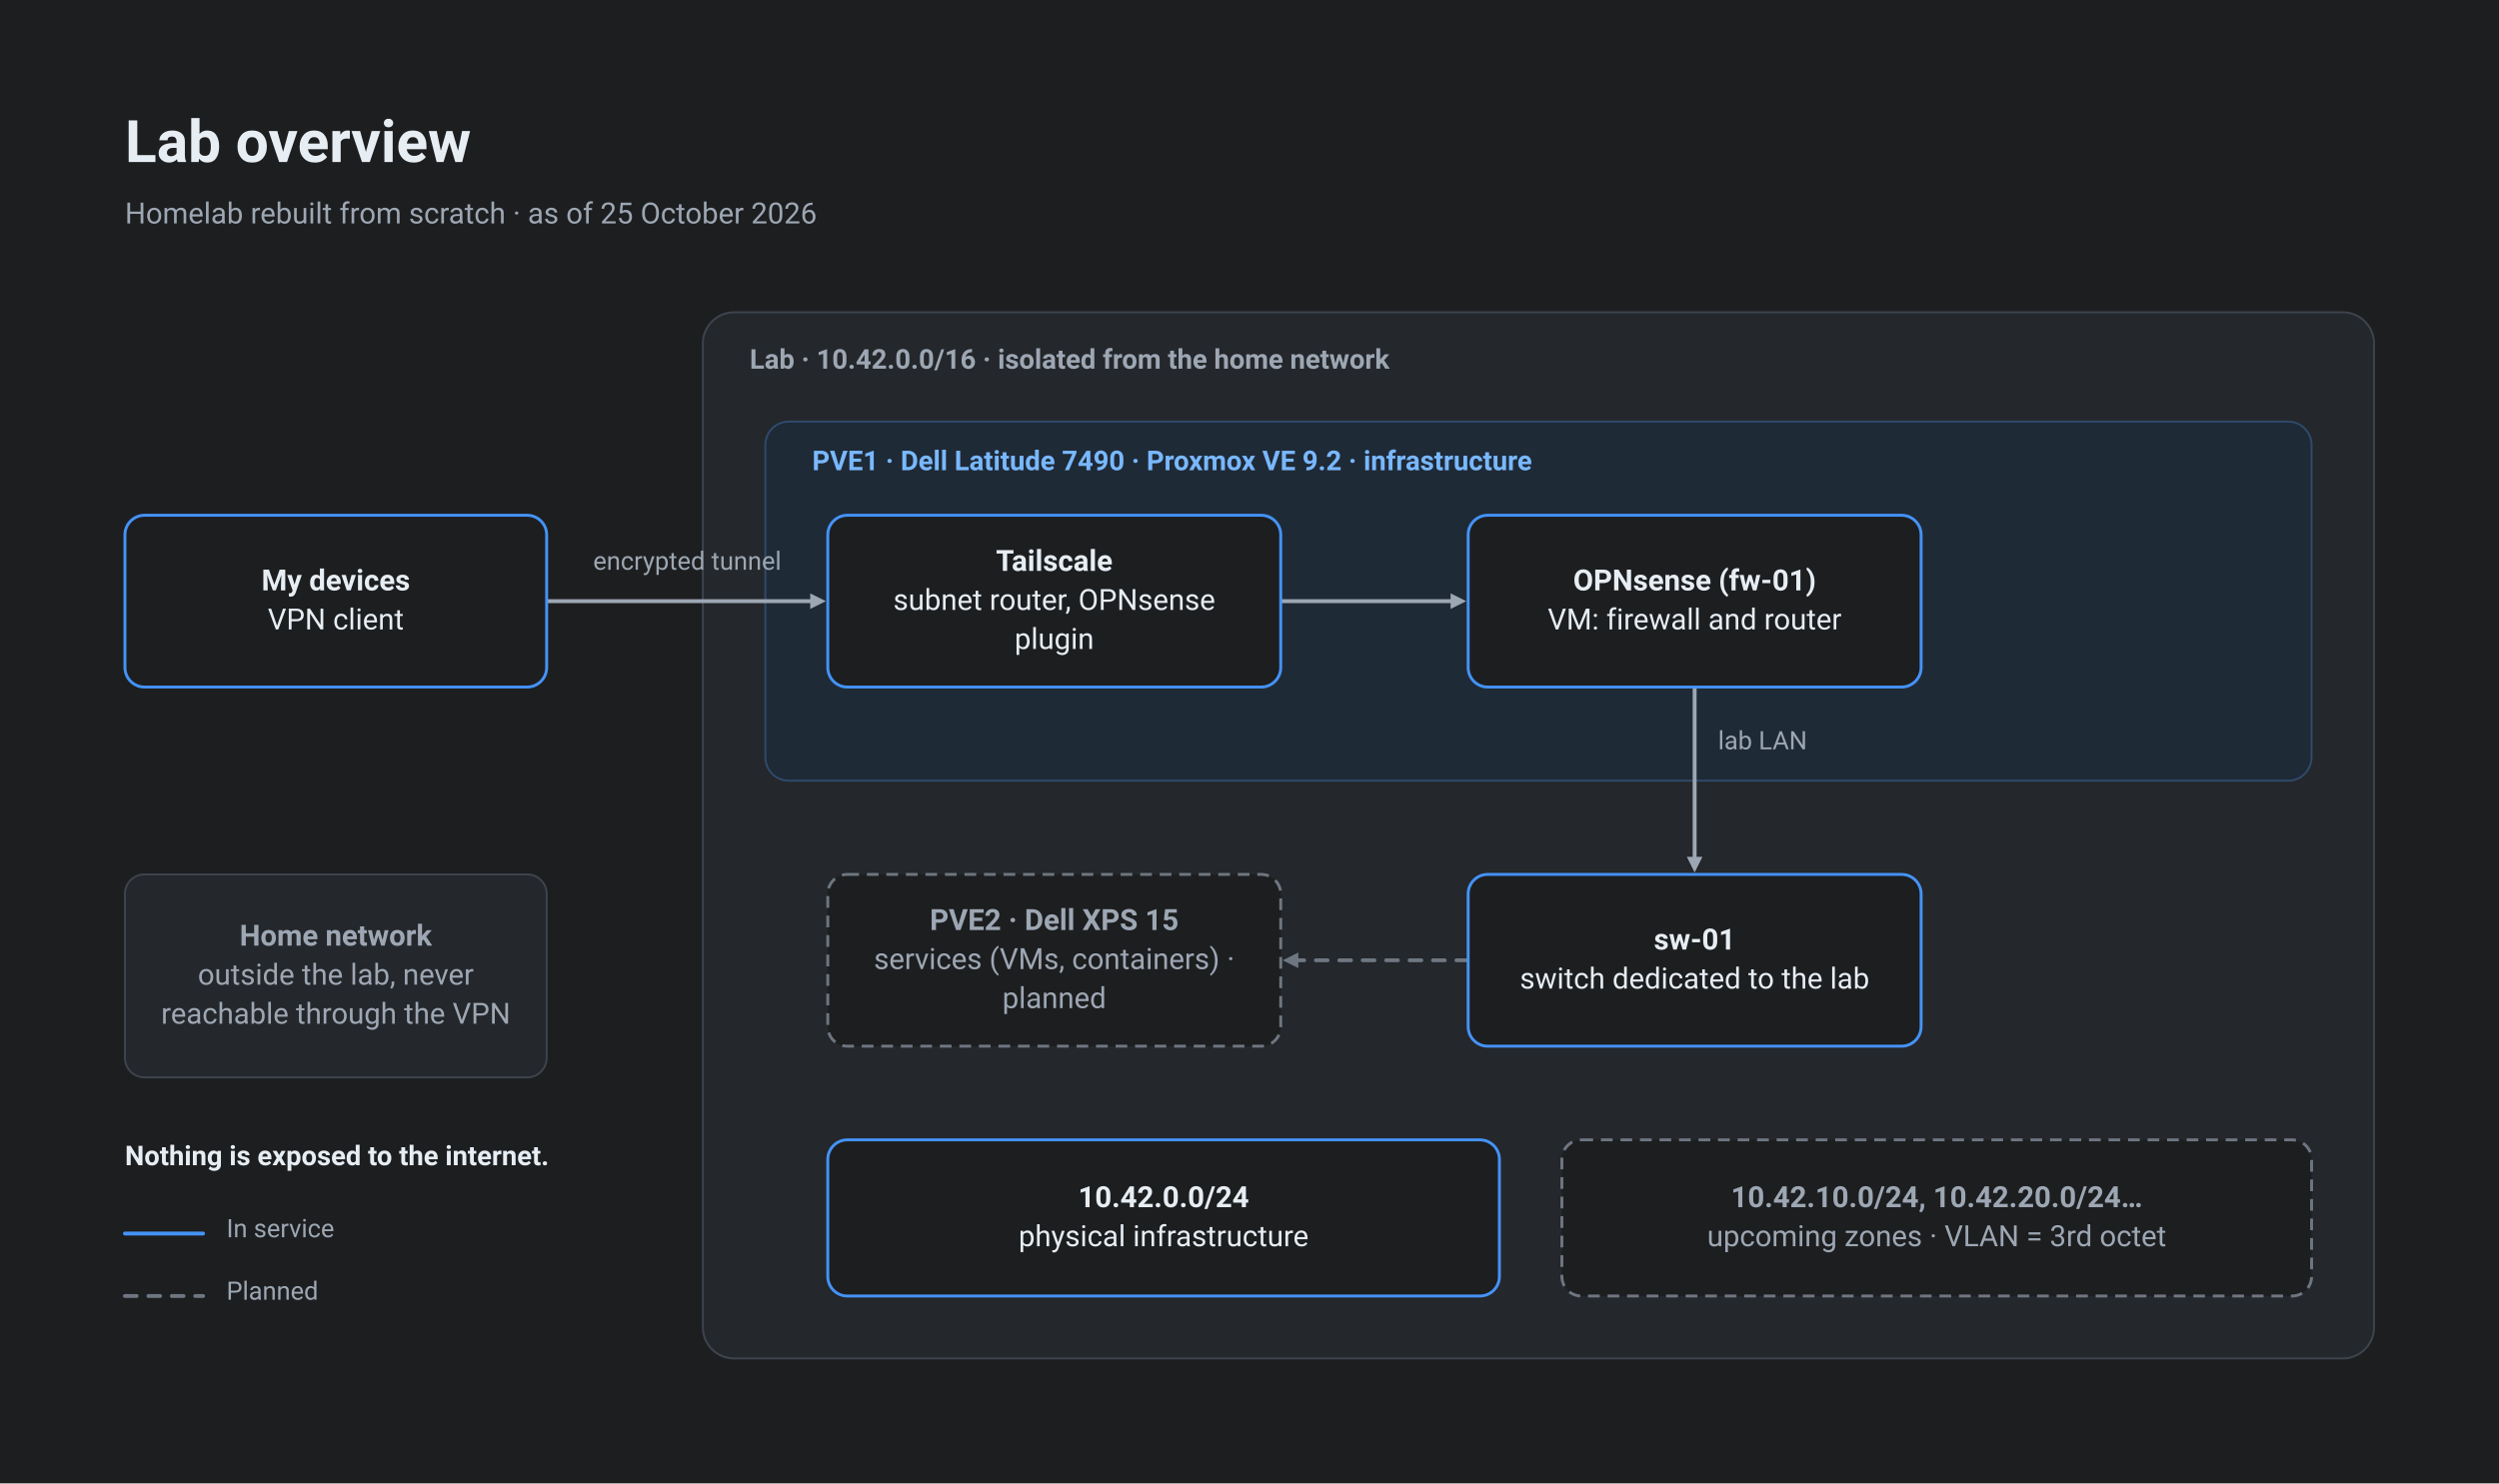
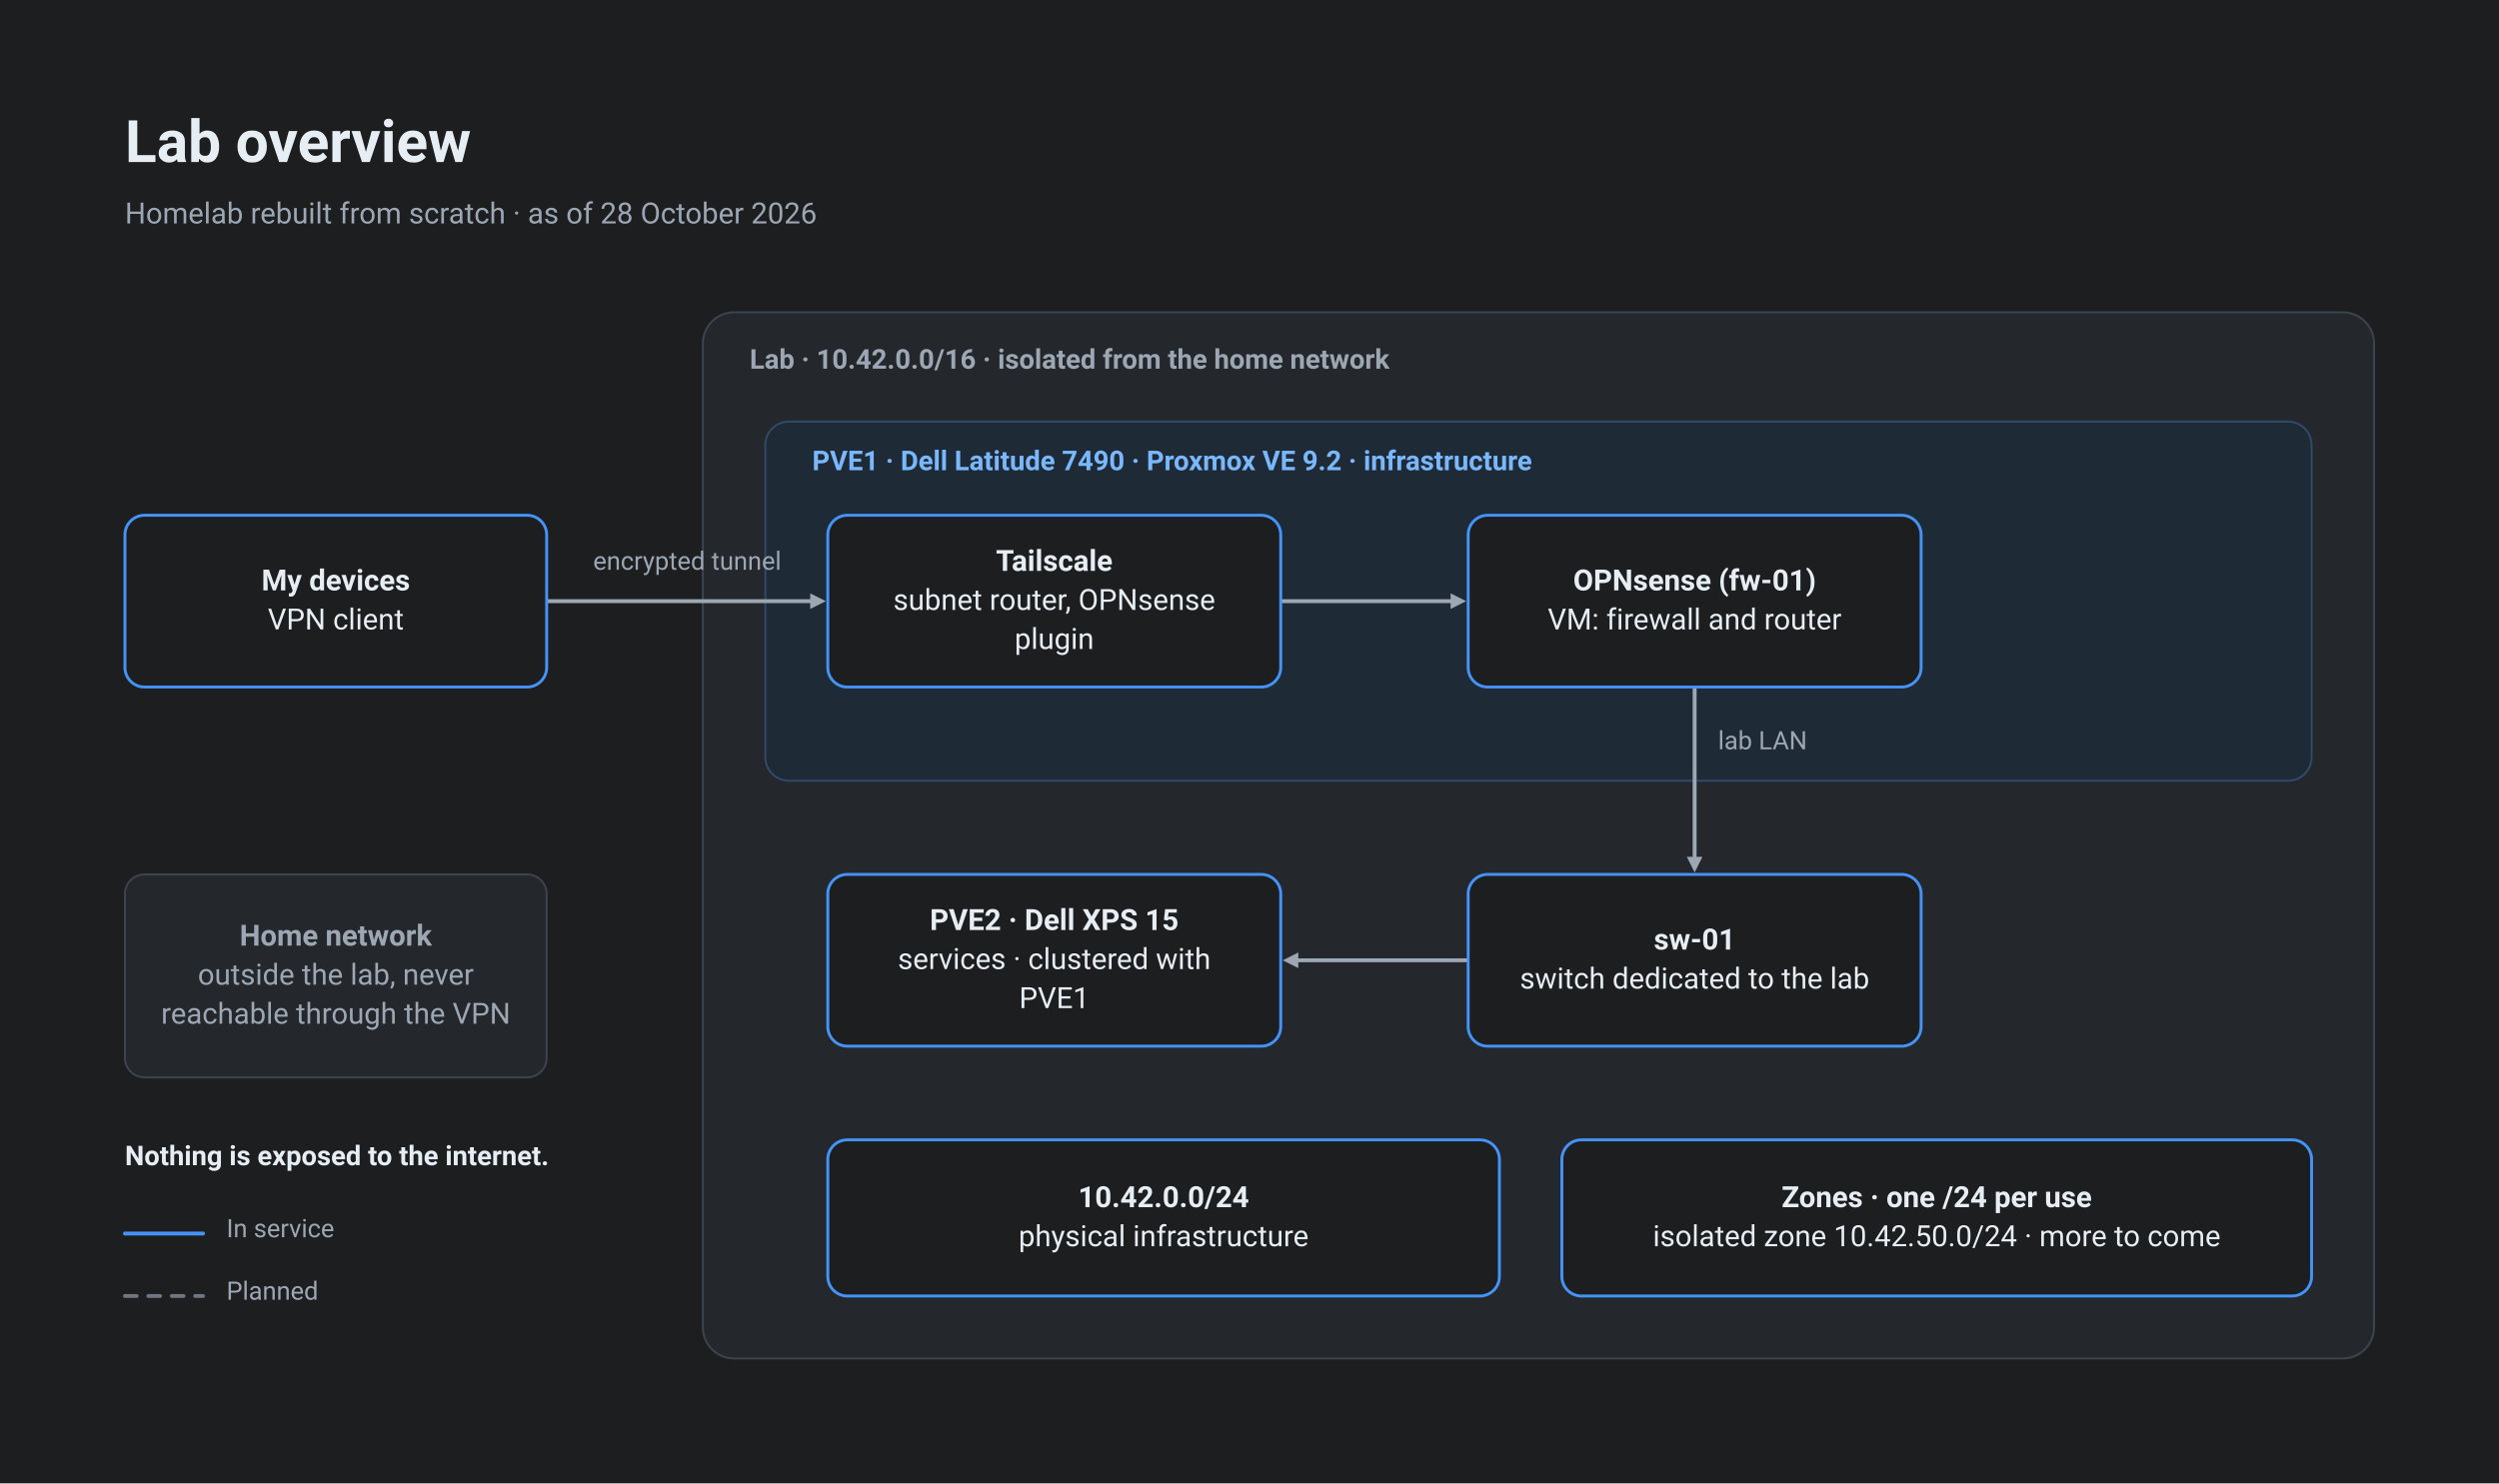
<svg xmlns="http://www.w3.org/2000/svg" width="1280" height="760" viewBox="0 0 1280 760" role="img" aria-label="Lab overview" font-family="system-ui, -apple-system, 'Segoe UI', Roboto, Helvetica, Arial, sans-serif">
  <rect width="1280" height="760" fill="#1d1e20" />
  <rect x="360" y="160" width="856" height="536" rx="16" fill="#24272b" stroke="#3d444d" stroke-width="1" />
  <rect x="392" y="216" width="792" height="184" rx="12" fill="#1f2a37" stroke="#2f4a6b" stroke-width="1" />
  <svg x="280" y="304" overflow="visible" width="143" height="8" viewBox="0 0 143 8" preserveAspectRatio="none" style="fill: none; stroke: #9da7b3; stroke-width: 2; stroke-linecap: round; stroke-linejoin: round">
    <defs>
      <marker id="dc-arrow-head-filled-1" orient="auto" markerWidth="5" markerHeight="5" refX="2" refY="2" overflow="visible">
        <path d="M0 0 L4 2 L0 4 Z" fill="#9da7b3" stroke="none" style="stroke: none; fill: #9da7b3; fill: context-stroke" />
      </marker>
    </defs>
    <path d="M 0 4 L 139 4" marker-end="url(#dc-arrow-head-filled-1)" />
  </svg>
  <svg x="656" y="304" overflow="visible" width="95" height="8" viewBox="0 0 95 8" preserveAspectRatio="none" style="fill: none; stroke: #9da7b3; stroke-width: 2; stroke-linecap: round; stroke-linejoin: round">
    <defs>
      <marker id="dc-arrow-head-filled-2" orient="auto" markerWidth="5" markerHeight="5" refX="2" refY="2" overflow="visible">
        <path d="M0 0 L4 2 L0 4 Z" fill="#9da7b3" stroke="none" style="stroke: none; fill: #9da7b3; fill: context-stroke" />
      </marker>
    </defs>
    <path d="M 0 4 L 91 4" marker-end="url(#dc-arrow-head-filled-2)" />
  </svg>
  <svg x="864" y="352" overflow="visible" width="8" height="95" viewBox="0 0 8 95" preserveAspectRatio="none" style="fill: none; stroke: #9da7b3; stroke-width: 2; stroke-linecap: round; stroke-linejoin: round">
    <defs>
      <marker id="dc-arrow-head-filled-3" orient="auto" markerWidth="5" markerHeight="5" refX="2" refY="2" overflow="visible">
        <path d="M0 0 L4 2 L0 4 Z" fill="#9da7b3" stroke="none" style="stroke: none; fill: #9da7b3; fill: context-stroke" />
      </marker>
    </defs>
    <path d="M 4 0 L 4 91" marker-end="url(#dc-arrow-head-filled-3)" />
  </svg>
-   <svg x="657" y="488" overflow="visible" width="95" height="8" viewBox="0 0 95 8" preserveAspectRatio="none" style="fill: none; stroke: #6e7681; stroke-width: 2; stroke-dasharray: 6 6; stroke-linecap: round; stroke-linejoin: round">
+   <svg x="657" y="488" overflow="visible" width="95" height="8" viewBox="0 0 95 8" preserveAspectRatio="none" style="fill: none; stroke: #9da7b3; stroke-width: 2; stroke-linecap: round; stroke-linejoin: round">
    <defs>
      <marker id="dc-arrow-head-filled-4" orient="auto" markerWidth="5" markerHeight="5" refX="2" refY="2" overflow="visible">
-         <path d="M0 0 L4 2 L0 4 Z" fill="#6e7681" stroke="none" style="stroke: none; fill: #6e7681; fill: context-stroke" />
+         <path d="M0 0 L4 2 L0 4 Z" fill="#9da7b3" stroke="none" style="stroke: none; fill: #9da7b3; fill: context-stroke" />
      </marker>
    </defs>
    <path d="M 95 4 L 4 4" marker-end="url(#dc-arrow-head-filled-4)" />
  </svg>
  <svg x="64" y="628" overflow="visible" width="40" height="8" viewBox="0 0 40 8" preserveAspectRatio="none" style="fill: none; stroke: #4493f8; stroke-width: 2; stroke-linecap: round">
    <path d="M 0 4 L 40 4" />
  </svg>
  <svg x="64" y="660" overflow="visible" width="40" height="8" viewBox="0 0 40 8" preserveAspectRatio="none" style="fill: none; stroke: #6e7681; stroke-width: 2; stroke-dasharray: 6 6; stroke-linecap: round">
    <path d="M 0 4 L 40 4" />
  </svg>
  <rect x="64" y="264" width="216" height="88" rx="10" fill="#1d1e20" stroke="#4493f8" stroke-width="1.5" />
  <text x="172" y="302.5" text-anchor="middle" font-size="15" font-weight="700" fill="#e6edf3">My devices</text>
  <text x="172" y="322.5" text-anchor="middle" font-size="15" fill="#e6edf3">VPN client</text>
  <rect x="424" y="264" width="232" height="88" rx="10" fill="#1d1e20" stroke="#4493f8" stroke-width="1.5" />
  <text x="540" y="292.5" text-anchor="middle" font-size="15" font-weight="700" fill="#e6edf3">Tailscale</text>
  <text x="540" y="312.5" text-anchor="middle" font-size="15" fill="#e6edf3">subnet router, OPNsense</text>
  <text x="540" y="332.5" text-anchor="middle" font-size="15" fill="#e6edf3">plugin</text>
  <rect x="752" y="264" width="232" height="88" rx="10" fill="#1d1e20" stroke="#4493f8" stroke-width="1.5" />
  <text x="868" y="302.5" text-anchor="middle" font-size="15" font-weight="700" fill="#e6edf3">OPNsense (fw-01)</text>
  <text x="868" y="322.5" text-anchor="middle" font-size="15" fill="#e6edf3">VM: firewall and router</text>
  <rect x="752" y="448" width="232" height="88" rx="10" fill="#1d1e20" stroke="#4493f8" stroke-width="1.5" />
  <text x="868" y="486.5" text-anchor="middle" font-size="15" font-weight="700" fill="#e6edf3">sw-01</text>
  <text x="868" y="506.5" text-anchor="middle" font-size="15" fill="#e6edf3">switch dedicated to the lab</text>
-   <rect x="424" y="448" width="232" height="88" rx="10" fill="#1d1e20" stroke="#6e7681" stroke-width="1.5" stroke-dasharray="6 4" />
-   <text x="540" y="476.5" text-anchor="middle" font-size="15" font-weight="700" fill="#9da7b3">PVE2 · Dell XPS 15</text>
-   <text x="540" y="496.5" text-anchor="middle" font-size="15" fill="#9da7b3">services (VMs, containers) ·</text>
-   <text x="540" y="516.5" text-anchor="middle" font-size="15" fill="#9da7b3">planned</text>
+   <rect x="424" y="448" width="232" height="88" rx="10" fill="#1d1e20" stroke="#4493f8" stroke-width="1.5" />
+   <text x="540" y="476.5" text-anchor="middle" font-size="15" font-weight="700" fill="#e6edf3">PVE2 · Dell XPS 15</text>
+   <text x="540" y="496.5" text-anchor="middle" font-size="15" fill="#e6edf3">services · clustered with</text>
+   <text x="540" y="516.5" text-anchor="middle" font-size="15" fill="#e6edf3">PVE1</text>
  <rect x="424" y="584" width="344" height="80" rx="10" fill="#1d1e20" stroke="#4493f8" stroke-width="1.5" />
  <text x="596" y="618.5" text-anchor="middle" font-size="15" font-weight="700" fill="#e6edf3">10.42.0.0/24</text>
  <text x="596" y="638.5" text-anchor="middle" font-size="15" fill="#e6edf3">physical infrastructure</text>
-   <rect x="800" y="584" width="384" height="80" rx="10" fill="#1d1e20" stroke="#6e7681" stroke-width="1.5" stroke-dasharray="6 4" />
-   <text x="992" y="618.5" text-anchor="middle" font-size="15" font-weight="700" fill="#9da7b3">10.42.10.0/24, 10.42.20.0/24…</text>
-   <text x="992" y="638.5" text-anchor="middle" font-size="15" fill="#9da7b3">upcoming zones · VLAN = 3rd octet</text>
+   <rect x="800" y="584" width="384" height="80" rx="10" fill="#1d1e20" stroke="#4493f8" stroke-width="1.5" />
+   <text x="992" y="618.5" text-anchor="middle" font-size="15" font-weight="700" fill="#e6edf3">Zones · one /24 per use</text>
+   <text x="992" y="638.5" text-anchor="middle" font-size="15" fill="#e6edf3">isolated zone 10.42.50.0/24 · more to come</text>
  <rect x="64" y="448" width="216" height="104" rx="10" fill="#24272b" stroke="#3d444d" stroke-width="1" />
  <text x="172" y="484.5" text-anchor="middle" font-size="15" font-weight="700" fill="#9da7b3">Home network</text>
  <text x="172" y="504.5" text-anchor="middle" font-size="15" fill="#9da7b3">outside the lab, never</text>
  <text x="172" y="524.5" text-anchor="middle" font-size="15" fill="#9da7b3">reachable through the VPN</text>
  <text x="64" y="83.0" font-size="30" font-weight="700" fill="#e6edf3">Lab overview</text>
-   <text x="64" y="114.5" font-size="15" fill="#9da7b3">Homelab rebuilt from scratch · as of 25 October 2026</text>
+   <text x="64" y="114.5" font-size="15" fill="#9da7b3">Homelab rebuilt from scratch · as of 28 October 2026</text>
  <text x="384" y="188.9" font-size="14" font-weight="600" fill="#9da7b3">Lab · 10.42.0.0/16 · isolated from the home network</text>
  <text x="416" y="240.9" font-size="14" font-weight="600" fill="#79b8ff">PVE1 · Dell Latitude 7490 · Proxmox VE 9.2 · infrastructure</text>
  <text x="352" y="291.9" text-anchor="middle" font-size="13" fill="#9da7b3">encrypted tunnel</text>
  <text x="880" y="383.9" font-size="13" fill="#9da7b3">lab LAN</text>
  <text x="64" y="597.0" font-size="14" font-weight="600" fill="#e6edf3">Nothing is exposed to the internet.</text>
  <text x="116" y="633.9" font-size="13" fill="#9da7b3">In service</text>
  <text x="116" y="665.9" font-size="13" fill="#9da7b3">Planned</text>
</svg>
